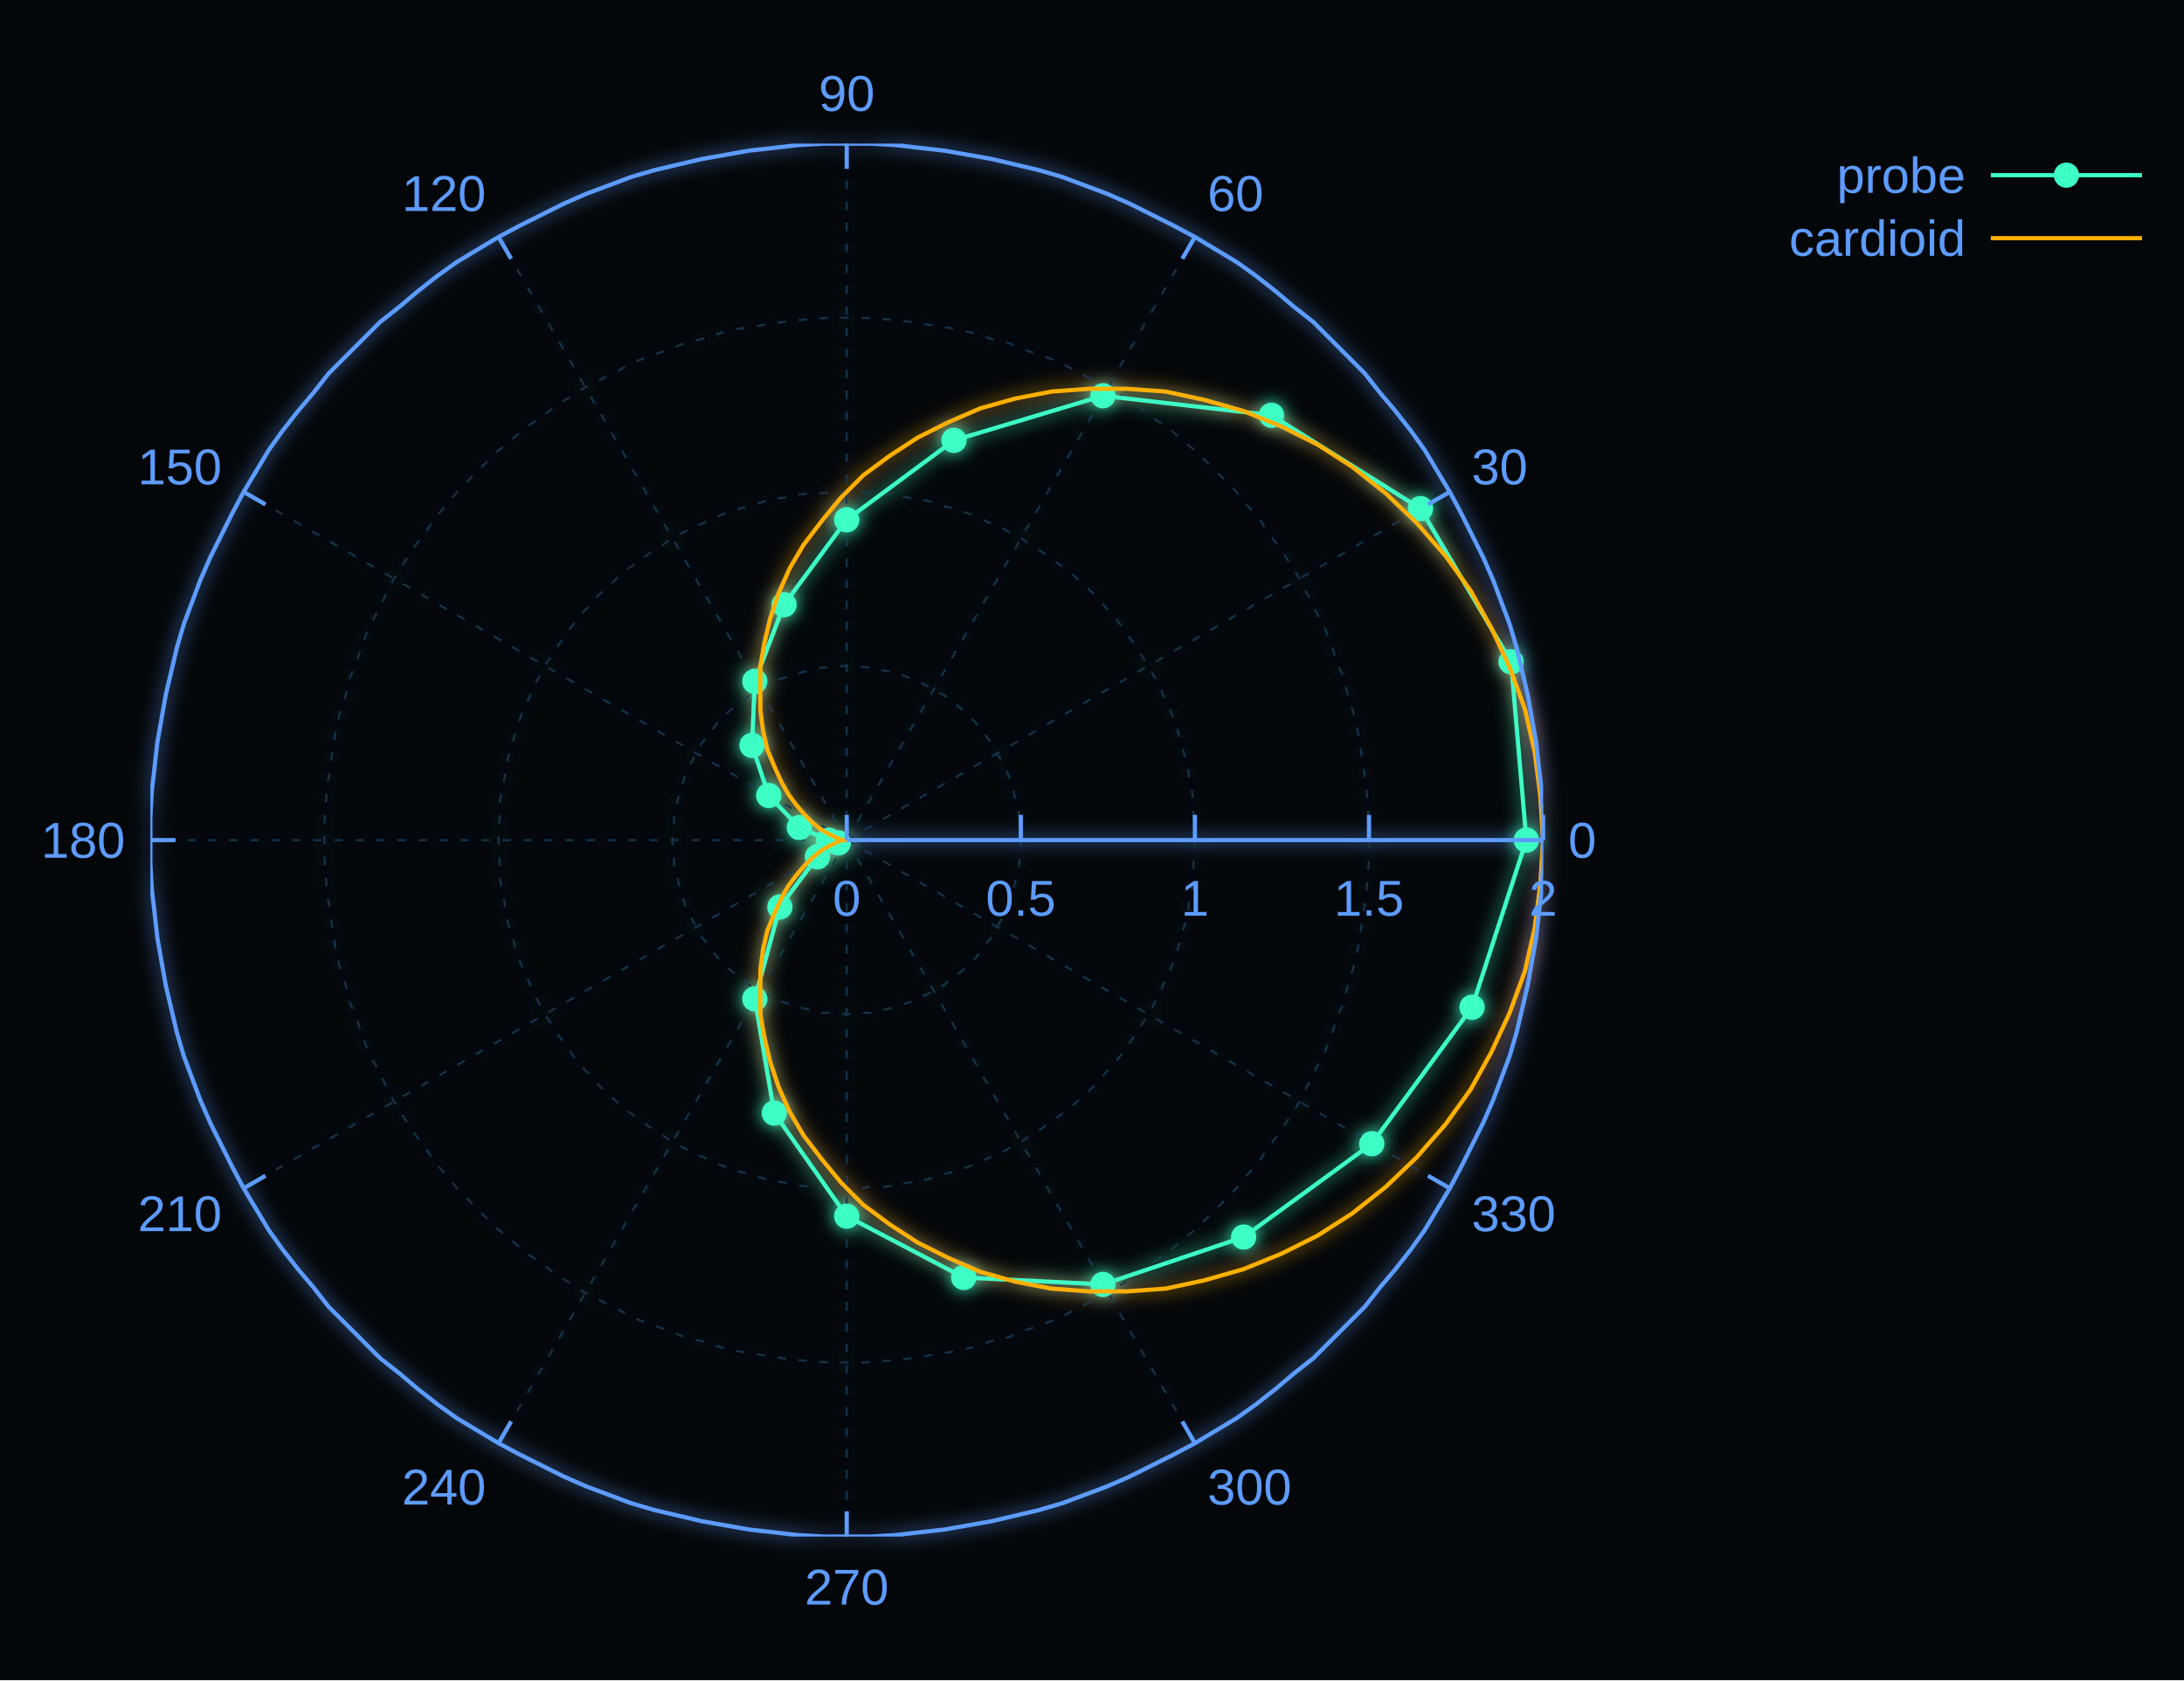
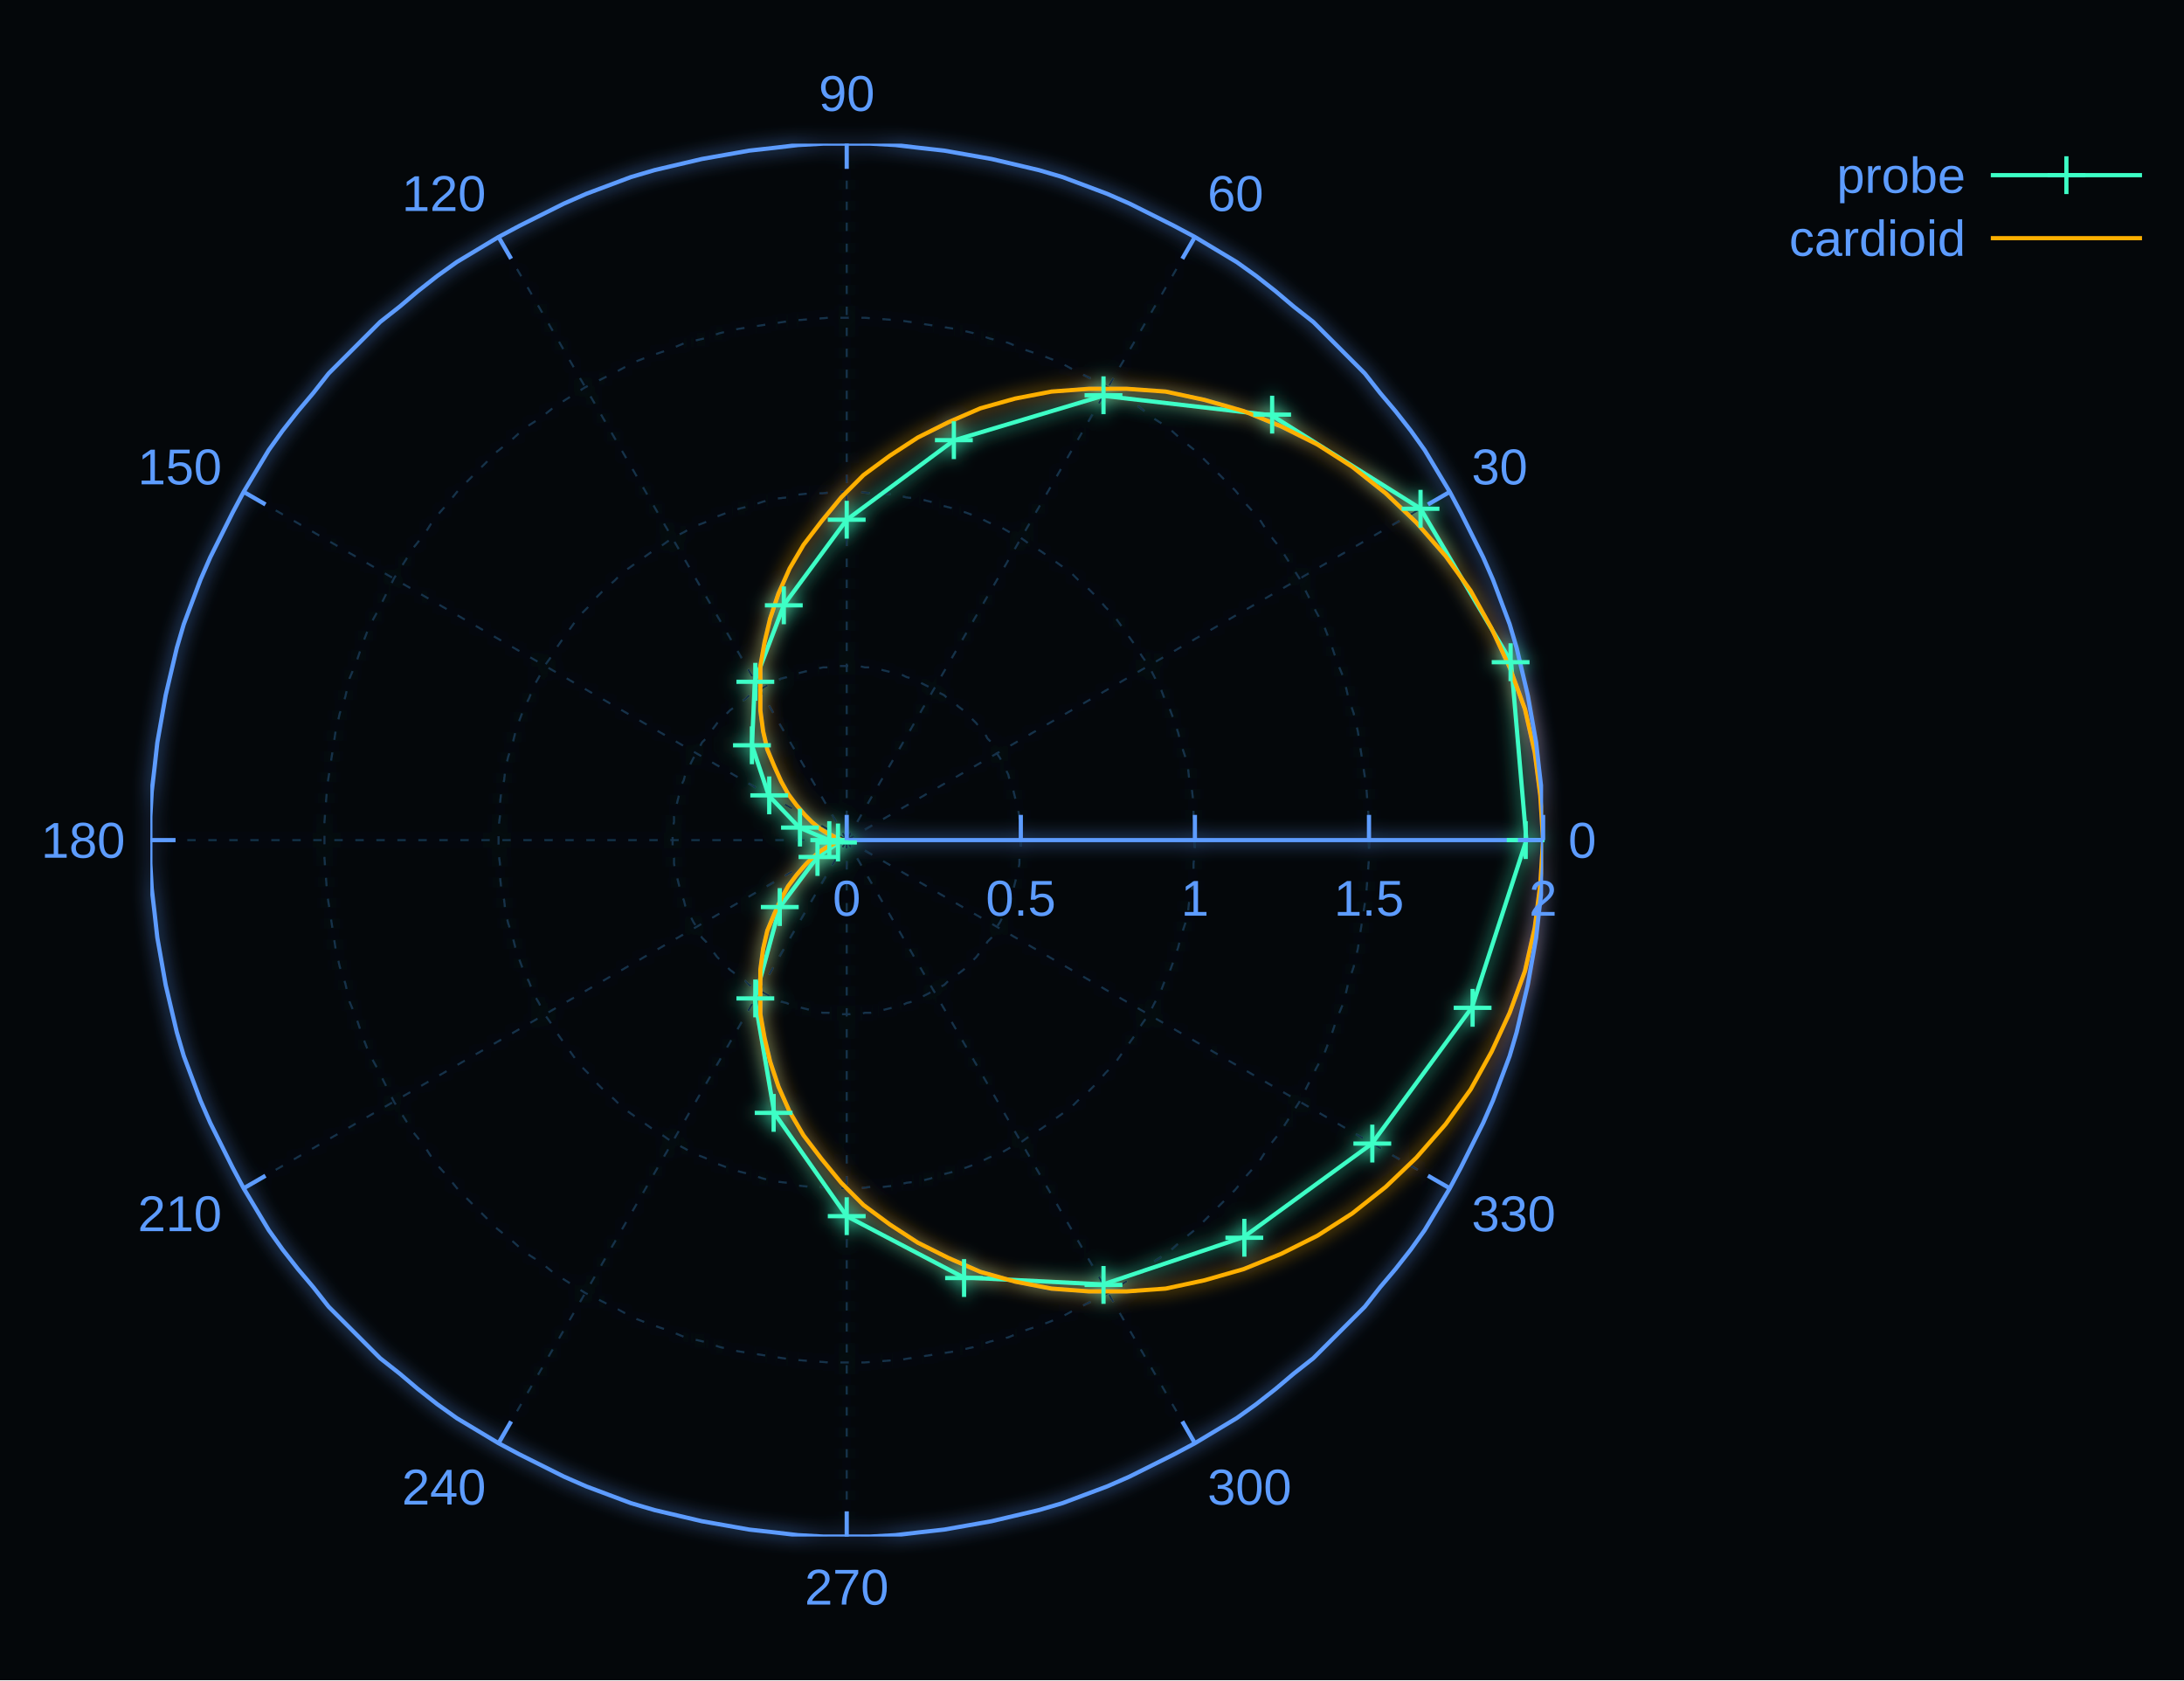
<svg xmlns="http://www.w3.org/2000/svg" width="520" height="400" viewBox="0 0 520 400" font-family="Arial,Helvetica,sans-serif" font-size="12" fill="#5d9cff" data-theme="vfd" data-frame="#5d9cff" data-grid-color="#15304a">
  <defs>
    <filter id="fs-glow" filterUnits="userSpaceOnUse" x="0" y="0" width="520" height="400">
      <feGaussianBlur stdDeviation="2" result="b" />
      <feMerge>
        <feMergeNode in="b" />
        <feMergeNode in="SourceGraphic" />
      </feMerge>
    </filter>
  </defs>
  <rect x="0" y="0" width="520" height="400" fill="#04070a" stroke="none" stroke-width="0" />
  <g class="fs-axes" data-area="35.8 367.4 34.2 365.8" data-x="-2e0 2e0" data-y="-2e0 2e0" data-log="0 0" data-grid="1" data-font-size="12" data-xtics="none" data-ytics="none" data-xformat="%h" data-yformat="%h">
    <g class="fs-grid">
</g>
    <g class="fs-glow" filter="url(#fs-glow)">
      <svg class="fs-plot" x="35.8" y="34.2" width="331.6" height="331.6" viewBox="0 0 1 1" preserveAspectRatio="none" overflow="hidden">
        <g class="fs-pgrid">
          <polyline fill="none" stroke="#15304a" stroke-width="0.5" stroke-linejoin="round" vector-effect="non-scaling-stroke" stroke-dasharray="2,3" points="0.625,0.5 0.625,0.496 0.625,0.491 0.624,0.487 0.624,0.483 0.623,0.478 0.622,0.474 0.621,0.47 0.62,0.466 0.619,0.461 0.617,0.457 0.616,0.453 0.614,0.449 0.612,0.445 0.61,0.441 0.608,0.438 0.606,0.434 0.604,0.43 0.601,0.427 0.599,0.423 0.596,0.42 0.593,0.416 0.59,0.413 0.587,0.41 0.584,0.407 0.58,0.404 0.577,0.401 0.573,0.399 0.57,0.396 0.566,0.394 0.562,0.392 0.559,0.39 0.555,0.388 0.551,0.386 0.547,0.384 0.543,0.383 0.539,0.381 0.534,0.38 0.53,0.379 0.526,0.378 0.522,0.377 0.517,0.376 0.513,0.376 0.509,0.375 0.504,0.375 0.5,0.375 0.496,0.375 0.491,0.375 0.487,0.376 0.483,0.376 0.478,0.377 0.474,0.378 0.47,0.379 0.466,0.38 0.461,0.381 0.457,0.383 0.453,0.384 0.449,0.386 0.445,0.388 0.441,0.39 0.438,0.392 0.434,0.394 0.43,0.396 0.427,0.399 0.423,0.401 0.42,0.404 0.416,0.407 0.413,0.41 0.41,0.413 0.407,0.416 0.404,0.42 0.401,0.423 0.399,0.427 0.396,0.43 0.394,0.434 0.392,0.438 0.39,0.441 0.388,0.445 0.386,0.449 0.384,0.453 0.383,0.457 0.381,0.461 0.38,0.466 0.379,0.47 0.378,0.474 0.377,0.478 0.376,0.483 0.376,0.487 0.375,0.491 0.375,0.496 0.375,0.5 0.375,0.504 0.375,0.509 0.376,0.513 0.376,0.517 0.377,0.522 0.378,0.526 0.379,0.53 0.38,0.534 0.381,0.539 0.383,0.543 0.384,0.547 0.386,0.551 0.388,0.555 0.39,0.559 0.392,0.562 0.394,0.566 0.396,0.57 0.399,0.573 0.401,0.577 0.404,0.58 0.407,0.584 0.41,0.587 0.413,0.59 0.416,0.593 0.42,0.596 0.423,0.599 0.427,0.601 0.43,0.604 0.434,0.606 0.438,0.608 0.441,0.61 0.445,0.612 0.449,0.614 0.453,0.616 0.457,0.617 0.461,0.619 0.466,0.62 0.47,0.621 0.474,0.622 0.478,0.623 0.483,0.624 0.487,0.624 0.491,0.625 0.496,0.625 0.5,0.625 0.504,0.625 0.509,0.625 0.513,0.624 0.517,0.624 0.522,0.623 0.526,0.622 0.53,0.621 0.534,0.62 0.539,0.619 0.543,0.617 0.547,0.616 0.551,0.614 0.555,0.612 0.559,0.61 0.562,0.608 0.566,0.606 0.57,0.604 0.573,0.601 0.577,0.599 0.58,0.596 0.584,0.593 0.587,0.59 0.59,0.587 0.593,0.584 0.596,0.58 0.599,0.577 0.601,0.573 0.604,0.57 0.606,0.566 0.608,0.562 0.61,0.559 0.612,0.555 0.614,0.551 0.616,0.547 0.617,0.543 0.619,0.539 0.62,0.534 0.621,0.53 0.622,0.526 0.623,0.522 0.624,0.517 0.624,0.513 0.625,0.509 0.625,0.504 0.625,0.5" />
          <polyline fill="none" stroke="#15304a" stroke-width="0.5" stroke-linejoin="round" vector-effect="non-scaling-stroke" stroke-dasharray="2,3" points="0.75,0.5 0.75,0.491 0.749,0.483 0.749,0.474 0.748,0.465 0.746,0.457 0.745,0.448 0.743,0.44 0.74,0.431 0.738,0.423 0.735,0.414 0.732,0.406 0.728,0.398 0.725,0.39 0.721,0.383 0.717,0.375 0.712,0.368 0.707,0.36 0.702,0.353 0.697,0.346 0.692,0.339 0.686,0.333 0.68,0.326 0.674,0.32 0.667,0.314 0.661,0.308 0.654,0.303 0.647,0.298 0.64,0.293 0.632,0.288 0.625,0.283 0.617,0.279 0.61,0.275 0.602,0.272 0.594,0.268 0.586,0.265 0.577,0.262 0.569,0.26 0.56,0.257 0.552,0.255 0.543,0.254 0.535,0.252 0.526,0.251 0.517,0.251 0.509,0.25 0.5,0.25 0.491,0.25 0.483,0.251 0.474,0.251 0.465,0.252 0.457,0.254 0.448,0.255 0.44,0.257 0.431,0.26 0.423,0.262 0.414,0.265 0.406,0.268 0.398,0.272 0.39,0.275 0.383,0.279 0.375,0.283 0.368,0.288 0.36,0.293 0.353,0.298 0.346,0.303 0.339,0.308 0.333,0.314 0.326,0.32 0.32,0.326 0.314,0.333 0.308,0.339 0.303,0.346 0.298,0.353 0.293,0.36 0.288,0.368 0.283,0.375 0.279,0.383 0.275,0.39 0.272,0.398 0.268,0.406 0.265,0.414 0.262,0.423 0.26,0.431 0.257,0.44 0.255,0.448 0.254,0.457 0.252,0.465 0.251,0.474 0.251,0.483 0.25,0.491 0.25,0.5 0.25,0.509 0.251,0.517 0.251,0.526 0.252,0.535 0.254,0.543 0.255,0.552 0.257,0.56 0.26,0.569 0.262,0.577 0.265,0.586 0.268,0.594 0.272,0.602 0.275,0.61 0.279,0.617 0.283,0.625 0.288,0.632 0.293,0.64 0.298,0.647 0.303,0.654 0.308,0.661 0.314,0.667 0.32,0.674 0.326,0.68 0.333,0.686 0.339,0.692 0.346,0.697 0.353,0.702 0.36,0.707 0.368,0.712 0.375,0.717 0.383,0.721 0.39,0.725 0.398,0.728 0.406,0.732 0.414,0.735 0.423,0.738 0.431,0.74 0.44,0.743 0.448,0.745 0.457,0.746 0.465,0.748 0.474,0.749 0.483,0.749 0.491,0.75 0.5,0.75 0.509,0.75 0.517,0.749 0.526,0.749 0.535,0.748 0.543,0.746 0.552,0.745 0.56,0.743 0.569,0.74 0.577,0.738 0.586,0.735 0.594,0.732 0.602,0.728 0.61,0.725 0.617,0.721 0.625,0.717 0.632,0.712 0.64,0.707 0.647,0.702 0.654,0.697 0.661,0.692 0.667,0.686 0.674,0.68 0.68,0.674 0.686,0.667 0.692,0.661 0.697,0.654 0.702,0.647 0.707,0.64 0.712,0.632 0.717,0.625 0.721,0.617 0.725,0.61 0.728,0.602 0.732,0.594 0.735,0.586 0.738,0.577 0.74,0.569 0.743,0.56 0.745,0.552 0.746,0.543 0.748,0.535 0.749,0.526 0.749,0.517 0.75,0.509 0.75,0.5" />
          <polyline fill="none" stroke="#15304a" stroke-width="0.5" stroke-linejoin="round" vector-effect="non-scaling-stroke" stroke-dasharray="2,3" points="0.875,0.5 0.875,0.487 0.874,0.474 0.873,0.461 0.871,0.448 0.869,0.435 0.867,0.422 0.864,0.409 0.86,0.397 0.857,0.384 0.852,0.372 0.848,0.36 0.843,0.347 0.837,0.336 0.831,0.324 0.825,0.312 0.818,0.301 0.811,0.29 0.803,0.28 0.796,0.269 0.787,0.259 0.779,0.249 0.77,0.24 0.76,0.23 0.751,0.221 0.741,0.213 0.731,0.204 0.72,0.197 0.71,0.189 0.699,0.182 0.688,0.175 0.676,0.169 0.664,0.163 0.653,0.157 0.64,0.152 0.628,0.148 0.616,0.143 0.603,0.14 0.591,0.136 0.578,0.133 0.565,0.131 0.552,0.129 0.539,0.127 0.526,0.126 0.513,0.125 0.5,0.125 0.487,0.125 0.474,0.126 0.461,0.127 0.448,0.129 0.435,0.131 0.422,0.133 0.409,0.136 0.397,0.14 0.384,0.143 0.372,0.148 0.36,0.152 0.347,0.157 0.336,0.163 0.324,0.169 0.312,0.175 0.301,0.182 0.29,0.189 0.28,0.197 0.269,0.204 0.259,0.213 0.249,0.221 0.24,0.23 0.23,0.24 0.221,0.249 0.213,0.259 0.204,0.269 0.197,0.28 0.189,0.29 0.182,0.301 0.175,0.312 0.169,0.324 0.163,0.336 0.157,0.347 0.152,0.36 0.148,0.372 0.143,0.384 0.14,0.397 0.136,0.409 0.133,0.422 0.131,0.435 0.129,0.448 0.127,0.461 0.126,0.474 0.125,0.487 0.125,0.5 0.125,0.513 0.126,0.526 0.127,0.539 0.129,0.552 0.131,0.565 0.133,0.578 0.136,0.591 0.14,0.603 0.143,0.616 0.148,0.628 0.152,0.64 0.157,0.653 0.163,0.664 0.169,0.676 0.175,0.688 0.182,0.699 0.189,0.71 0.197,0.72 0.204,0.731 0.213,0.741 0.221,0.751 0.23,0.76 0.24,0.77 0.249,0.779 0.259,0.787 0.269,0.796 0.28,0.803 0.29,0.811 0.301,0.818 0.312,0.825 0.324,0.831 0.336,0.837 0.347,0.843 0.36,0.848 0.372,0.852 0.384,0.857 0.397,0.86 0.409,0.864 0.422,0.867 0.435,0.869 0.448,0.871 0.461,0.873 0.474,0.874 0.487,0.875 0.5,0.875 0.513,0.875 0.526,0.874 0.539,0.873 0.552,0.871 0.565,0.869 0.578,0.867 0.591,0.864 0.603,0.86 0.616,0.857 0.628,0.852 0.64,0.848 0.653,0.843 0.664,0.837 0.676,0.831 0.688,0.825 0.699,0.818 0.71,0.811 0.72,0.803 0.731,0.796 0.741,0.787 0.751,0.779 0.76,0.77 0.77,0.76 0.779,0.751 0.787,0.741 0.796,0.731 0.803,0.72 0.811,0.71 0.818,0.699 0.825,0.688 0.831,0.676 0.837,0.664 0.843,0.653 0.848,0.64 0.852,0.628 0.857,0.616 0.86,0.603 0.864,0.591 0.867,0.578 0.869,0.565 0.871,0.552 0.873,0.539 0.874,0.526 0.875,0.513 0.875,0.5" />
          <polyline fill="none" stroke="#15304a" stroke-width="0.5" stroke-linejoin="round" vector-effect="non-scaling-stroke" stroke-dasharray="2,3" points="1,0.5 1,0.483 0.999,0.465 0.997,0.448 0.995,0.43 0.992,0.413 0.989,0.396 0.985,0.379 0.981,0.362 0.976,0.345 0.97,0.329 0.964,0.313 0.957,0.297 0.949,0.281 0.941,0.265 0.933,0.25 0.924,0.235 0.915,0.22 0.905,0.206 0.894,0.192 0.883,0.179 0.872,0.165 0.86,0.153 0.847,0.14 0.835,0.128 0.821,0.117 0.808,0.106 0.794,0.095 0.78,0.085 0.765,0.076 0.75,0.067 0.735,0.059 0.719,0.051 0.703,0.043 0.687,0.036 0.671,0.03 0.655,0.024 0.638,0.019 0.621,0.015 0.604,0.011 0.587,0.008 0.57,0.005 0.552,0.003 0.535,0.001 0.517,0 0.5,0 0.483,0 0.465,0.001 0.448,0.003 0.43,0.005 0.413,0.008 0.396,0.011 0.379,0.015 0.362,0.019 0.345,0.024 0.329,0.03 0.313,0.036 0.297,0.043 0.281,0.051 0.265,0.059 0.25,0.067 0.235,0.076 0.22,0.085 0.206,0.095 0.192,0.106 0.179,0.117 0.165,0.128 0.153,0.14 0.14,0.153 0.128,0.165 0.117,0.179 0.106,0.192 0.095,0.206 0.085,0.22 0.076,0.235 0.067,0.25 0.059,0.265 0.051,0.281 0.043,0.297 0.036,0.313 0.03,0.329 0.024,0.345 0.019,0.362 0.015,0.379 0.011,0.396 0.008,0.413 0.005,0.43 0.003,0.448 0.001,0.465 0,0.483 0,0.5 0,0.517 0.001,0.535 0.003,0.552 0.005,0.57 0.008,0.587 0.011,0.604 0.015,0.621 0.019,0.638 0.024,0.655 0.03,0.671 0.036,0.687 0.043,0.703 0.051,0.719 0.059,0.735 0.067,0.75 0.076,0.765 0.085,0.78 0.095,0.794 0.106,0.808 0.117,0.821 0.128,0.835 0.14,0.847 0.153,0.86 0.165,0.872 0.179,0.883 0.192,0.894 0.206,0.905 0.22,0.915 0.235,0.924 0.25,0.933 0.265,0.941 0.281,0.949 0.297,0.957 0.313,0.964 0.329,0.97 0.345,0.976 0.362,0.981 0.379,0.985 0.396,0.989 0.413,0.992 0.43,0.995 0.448,0.997 0.465,0.999 0.483,1 0.5,1 0.517,1 0.535,0.999 0.552,0.997 0.57,0.995 0.587,0.992 0.604,0.989 0.621,0.985 0.638,0.981 0.655,0.976 0.671,0.97 0.687,0.964 0.703,0.957 0.719,0.949 0.735,0.941 0.75,0.933 0.765,0.924 0.78,0.915 0.794,0.905 0.808,0.894 0.821,0.883 0.835,0.872 0.847,0.86 0.86,0.847 0.872,0.835 0.883,0.821 0.894,0.808 0.905,0.794 0.915,0.78 0.924,0.765 0.933,0.75 0.941,0.735 0.949,0.719 0.957,0.703 0.964,0.687 0.97,0.671 0.976,0.655 0.981,0.638 0.985,0.621 0.989,0.604 0.992,0.587 0.995,0.57 0.997,0.552 0.999,0.535 1,0.517 1,0.5" />
          <polyline fill="none" stroke="#15304a" stroke-width="0.5" stroke-linejoin="round" vector-effect="non-scaling-stroke" stroke-dasharray="2,3" points="0.5,0.5 1,0.5" />
          <polyline fill="none" stroke="#15304a" stroke-width="0.5" stroke-linejoin="round" vector-effect="non-scaling-stroke" stroke-dasharray="2,3" points="0.5,0.5 0.933,0.25" />
          <polyline fill="none" stroke="#15304a" stroke-width="0.5" stroke-linejoin="round" vector-effect="non-scaling-stroke" stroke-dasharray="2,3" points="0.5,0.5 0.75,0.067" />
          <polyline fill="none" stroke="#15304a" stroke-width="0.5" stroke-linejoin="round" vector-effect="non-scaling-stroke" stroke-dasharray="2,3" points="0.5,0.5 0.5,0" />
          <polyline fill="none" stroke="#15304a" stroke-width="0.5" stroke-linejoin="round" vector-effect="non-scaling-stroke" stroke-dasharray="2,3" points="0.5,0.5 0.25,0.067" />
          <polyline fill="none" stroke="#15304a" stroke-width="0.5" stroke-linejoin="round" vector-effect="non-scaling-stroke" stroke-dasharray="2,3" points="0.5,0.5 0.067,0.25" />
          <polyline fill="none" stroke="#15304a" stroke-width="0.5" stroke-linejoin="round" vector-effect="non-scaling-stroke" stroke-dasharray="2,3" points="0.5,0.5 0,0.5" />
          <polyline fill="none" stroke="#15304a" stroke-width="0.5" stroke-linejoin="round" vector-effect="non-scaling-stroke" stroke-dasharray="2,3" points="0.5,0.5 0.067,0.75" />
          <polyline fill="none" stroke="#15304a" stroke-width="0.5" stroke-linejoin="round" vector-effect="non-scaling-stroke" stroke-dasharray="2,3" points="0.5,0.5 0.25,0.933" />
          <polyline fill="none" stroke="#15304a" stroke-width="0.5" stroke-linejoin="round" vector-effect="non-scaling-stroke" stroke-dasharray="2,3" points="0.5,0.5 0.5,1" />
          <polyline fill="none" stroke="#15304a" stroke-width="0.5" stroke-linejoin="round" vector-effect="non-scaling-stroke" stroke-dasharray="2,3" points="0.5,0.5 0.75,0.933" />
          <polyline fill="none" stroke="#15304a" stroke-width="0.5" stroke-linejoin="round" vector-effect="non-scaling-stroke" stroke-dasharray="2,3" points="0.5,0.5 0.933,0.75" />
        </g>
        <g class="fs-series" data-series="1">
          <polyline fill="none" stroke="#3dffc6" stroke-width="1" stroke-linejoin="round" vector-effect="non-scaling-stroke" points="0.988,0.5 0.977,0.372 0.912,0.262 0.805,0.195 0.684,0.181 0.577,0.213 0.5,0.27 0.455,0.331 0.434,0.386 0.432,0.432 0.444,0.468 0.466,0.491 0.487,0.5 0.494,0.502 0.479,0.512 0.452,0.548 0.434,0.614 0.448,0.696 0.5,0.77 0.584,0.814 0.684,0.819 0.785,0.785 0.877,0.718 0.949,0.62 0.988,0.5" />
-           <path fill="none" stroke="#3dffc6" stroke-width="6" stroke-linecap="round" vector-effect="non-scaling-stroke" d="M0.988,0.5h0 M0.977,0.372h0 M0.912,0.262h0 M0.805,0.195h0 M0.684,0.181h0 M0.577,0.213h0 M0.5,0.27h0 M0.455,0.331h0 M0.434,0.386h0 M0.432,0.432h0 M0.444,0.468h0 M0.466,0.491h0 M0.487,0.5h0 M0.494,0.502h0 M0.479,0.512h0 M0.452,0.548h0 M0.434,0.614h0 M0.448,0.696h0 M0.5,0.77h0 M0.584,0.814h0 M0.684,0.819h0 M0.785,0.785h0 M0.877,0.718h0 M0.949,0.62h0 M0.988,0.5h0" />
+           <path class="fs-pts" data-pt="1" data-size="9" data-lw="1" data-color="#3dffc6" fill="none" stroke="none" d="M0.988,0.5 M0.977,0.372 M0.912,0.262 M0.805,0.195 M0.684,0.181 M0.577,0.213 M0.5,0.27 M0.455,0.331 M0.434,0.386 M0.432,0.432 M0.444,0.468 M0.466,0.491 M0.487,0.5 M0.494,0.502 M0.479,0.512 M0.452,0.548 M0.434,0.614 M0.448,0.696 M0.5,0.77 M0.584,0.814 M0.684,0.819 M0.785,0.785 M0.877,0.718 M0.949,0.62 M0.988,0.5" />
        </g>
        <g class="fs-series" data-series="2">
          <polyline fill="none" stroke="#ffb000" stroke-width="1" stroke-linejoin="round" vector-effect="non-scaling-stroke" points="1,0.5 0.998,0.468 0.994,0.437 0.987,0.406 0.976,0.376 0.963,0.348 0.948,0.321 0.93,0.296 0.909,0.272 0.887,0.251 0.863,0.232 0.838,0.216 0.812,0.203 0.785,0.192 0.757,0.184 0.729,0.178 0.701,0.176 0.674,0.176 0.647,0.178 0.621,0.183 0.596,0.19 0.573,0.2 0.551,0.211 0.531,0.224 0.512,0.238 0.496,0.254 0.482,0.271 0.469,0.288 0.459,0.305 0.451,0.323 0.445,0.341 0.441,0.358 0.438,0.375 0.438,0.392 0.438,0.407 0.44,0.422 0.443,0.435 0.448,0.447 0.453,0.458 0.458,0.467 0.464,0.475 0.47,0.482 0.475,0.487 0.481,0.492 0.486,0.495 0.49,0.497 0.494,0.499 0.497,0.5 0.499,0.5 0.5,0.5 0.5,0.5 0.499,0.5 0.497,0.5 0.494,0.501 0.49,0.503 0.486,0.505 0.481,0.508 0.475,0.513 0.47,0.518 0.464,0.525 0.458,0.533 0.453,0.542 0.448,0.553 0.443,0.565 0.44,0.578 0.438,0.593 0.438,0.608 0.438,0.625 0.441,0.642 0.445,0.659 0.451,0.677 0.459,0.695 0.469,0.712 0.482,0.729 0.496,0.746 0.512,0.762 0.531,0.776 0.551,0.789 0.573,0.8 0.596,0.81 0.621,0.817 0.647,0.822 0.674,0.824 0.701,0.824 0.729,0.822 0.757,0.816 0.785,0.808 0.812,0.797 0.838,0.784 0.863,0.768 0.887,0.749 0.909,0.728 0.93,0.704 0.948,0.679 0.963,0.652 0.976,0.624 0.987,0.594 0.994,0.563 0.998,0.532 1,0.5" />
        </g>
        <polyline fill="none" stroke="#5d9cff" stroke-width="1" stroke-linejoin="round" vector-effect="non-scaling-stroke" points="1,0.5 1,0.483 0.999,0.465 0.997,0.448 0.995,0.43 0.992,0.413 0.989,0.396 0.985,0.379 0.981,0.362 0.976,0.345 0.97,0.329 0.964,0.313 0.957,0.297 0.949,0.281 0.941,0.265 0.933,0.25 0.924,0.235 0.915,0.22 0.905,0.206 0.894,0.192 0.883,0.179 0.872,0.165 0.86,0.153 0.847,0.14 0.835,0.128 0.821,0.117 0.808,0.106 0.794,0.095 0.78,0.085 0.765,0.076 0.75,0.067 0.735,0.059 0.719,0.051 0.703,0.043 0.687,0.036 0.671,0.03 0.655,0.024 0.638,0.019 0.621,0.015 0.604,0.011 0.587,0.008 0.57,0.005 0.552,0.003 0.535,0.001 0.517,0 0.5,0 0.483,0 0.465,0.001 0.448,0.003 0.43,0.005 0.413,0.008 0.396,0.011 0.379,0.015 0.362,0.019 0.345,0.024 0.329,0.03 0.313,0.036 0.297,0.043 0.281,0.051 0.265,0.059 0.25,0.067 0.235,0.076 0.22,0.085 0.206,0.095 0.192,0.106 0.179,0.117 0.165,0.128 0.153,0.14 0.14,0.153 0.128,0.165 0.117,0.179 0.106,0.192 0.095,0.206 0.085,0.22 0.076,0.235 0.067,0.25 0.059,0.265 0.051,0.281 0.043,0.297 0.036,0.313 0.03,0.329 0.024,0.345 0.019,0.362 0.015,0.379 0.011,0.396 0.008,0.413 0.005,0.43 0.003,0.448 0.001,0.465 0,0.483 0,0.5 0,0.517 0.001,0.535 0.003,0.552 0.005,0.57 0.008,0.587 0.011,0.604 0.015,0.621 0.019,0.638 0.024,0.655 0.03,0.671 0.036,0.687 0.043,0.703 0.051,0.719 0.059,0.735 0.067,0.75 0.076,0.765 0.085,0.78 0.095,0.794 0.106,0.808 0.117,0.821 0.128,0.835 0.14,0.847 0.153,0.86 0.165,0.872 0.179,0.883 0.192,0.894 0.206,0.905 0.22,0.915 0.235,0.924 0.25,0.933 0.265,0.941 0.281,0.949 0.297,0.957 0.313,0.964 0.329,0.97 0.345,0.976 0.362,0.981 0.379,0.985 0.396,0.989 0.413,0.992 0.43,0.995 0.448,0.997 0.465,0.999 0.483,1 0.5,1 0.517,1 0.535,0.999 0.552,0.997 0.57,0.995 0.587,0.992 0.604,0.989 0.621,0.985 0.638,0.981 0.655,0.976 0.671,0.97 0.687,0.964 0.703,0.957 0.719,0.949 0.735,0.941 0.75,0.933 0.765,0.924 0.78,0.915 0.794,0.905 0.808,0.894 0.821,0.883 0.835,0.872 0.847,0.86 0.86,0.847 0.872,0.835 0.883,0.821 0.894,0.808 0.905,0.794 0.915,0.78 0.924,0.765 0.933,0.75 0.941,0.735 0.949,0.719 0.957,0.703 0.964,0.687 0.97,0.671 0.976,0.655 0.981,0.638 0.985,0.621 0.989,0.604 0.992,0.587 0.995,0.57 0.997,0.552 0.999,0.535 1,0.517 1,0.5" />
        <polyline fill="none" stroke="#5d9cff" stroke-width="1" stroke-linejoin="round" vector-effect="non-scaling-stroke" points="0.5,0.5 1,0.5" />
+       </svg>
+       <svg class="fs-marks" x="35.8" y="34.2" width="331.6" height="331.6" viewBox="0 0 331.6 331.6" overflow="visible">
+         <path data-series="1" fill="none" stroke="#3dffc6" stroke-width="1" d="M322.96,165.8H331.96M327.46,161.3V170.3M319.37,123.45H328.37M323.87,118.95V127.95M297.92,86.92H306.92M302.42,82.42V91.42M262.59,64.51H271.59M267.09,60.01V69.01M222.44,59.9H231.44M226.94,55.4V64.4M186.81,70.59H195.81M191.31,66.09V75.09M161.3,89.53H170.3M165.8,85.03V94.03M146.32,109.91H155.32M150.82,105.41V114.41M139.54,128.11H148.54M144.04,123.61V132.61M138.73,143.23H147.73M143.23,138.73V147.73M142.85,155.15H151.85M147.35,150.65V159.65M150.17,162.82H159.17M154.67,158.32V167.32M157.15,165.8H166.15M161.65,161.3V170.3M159.22,166.36H168.22M163.72,161.86V170.86M154.34,169.82H163.34M158.84,165.32V174.32M145.36,181.74H154.36M149.86,177.24V186.24M139.54,203.49H148.54M144.04,198.99V207.99M143.9,230.74H152.9M148.4,226.24V235.24M161.3,255.33H170.3M165.8,250.83V259.83M189.24,270.06H198.24M193.74,265.56V274.56M222.44,271.7H231.44M226.94,267.2V276.2M255.97,260.47H264.97M260.47,255.97V264.97M286.44,238.05H295.44M290.94,233.55V242.55M310.32,205.73H319.32M314.82,201.23V210.23M322.96,165.8H331.96M327.46,161.3V170.3" />
      </svg>
    </g>
    <g class="fs-xticks">
</g>
    <g class="fs-yticks">
</g>
    <g class="fs-polar">
      <polyline fill="none" stroke="#5d9cff" stroke-width="1" points="201.6,200 201.6,194" />
      <text x="201.6" y="218" text-anchor="middle">0</text>
      <polyline fill="none" stroke="#5d9cff" stroke-width="1" points="243.05,200 243.05,194" />
      <text x="243.05" y="218" text-anchor="middle">0.5</text>
      <polyline fill="none" stroke="#5d9cff" stroke-width="1" points="284.5,200 284.5,194" />
      <text x="284.5" y="218" text-anchor="middle">1</text>
      <polyline fill="none" stroke="#5d9cff" stroke-width="1" points="325.95,200 325.95,194" />
      <text x="325.95" y="218" text-anchor="middle">1.5</text>
      <polyline fill="none" stroke="#5d9cff" stroke-width="1" points="367.4,200 367.4,194" />
      <text x="367.4" y="218" text-anchor="middle">2</text>
      <polyline fill="none" stroke="#5d9cff" stroke-width="1" points="367.4,200 361.4,200" />
      <text x="373.4" y="204.2">0</text>
      <polyline fill="none" stroke="#5d9cff" stroke-width="1" points="345.19,117.1 339.99,120.1" />
      <text x="350.38" y="115.3">30</text>
      <polyline fill="none" stroke="#5d9cff" stroke-width="1" points="284.5,56.41 281.5,61.61" />
      <text x="287.5" y="50.22">60</text>
      <polyline fill="none" stroke="#5d9cff" stroke-width="1" points="201.6,34.2 201.6,40.2" />
      <text x="201.6" y="26.4" text-anchor="middle">90</text>
      <polyline fill="none" stroke="#5d9cff" stroke-width="1" points="118.7,56.41 121.7,61.61" />
      <text x="115.7" y="50.22" text-anchor="end">120</text>
      <polyline fill="none" stroke="#5d9cff" stroke-width="1" points="58.01,117.1 63.21,120.1" />
      <text x="52.82" y="115.3" text-anchor="end">150</text>
      <polyline fill="none" stroke="#5d9cff" stroke-width="1" points="35.8,200 41.8,200" />
      <text x="29.8" y="204.2" text-anchor="end">180</text>
      <polyline fill="none" stroke="#5d9cff" stroke-width="1" points="58.01,282.9 63.21,279.9" />
      <text x="52.82" y="293.1" text-anchor="end">210</text>
      <polyline fill="none" stroke="#5d9cff" stroke-width="1" points="118.7,343.59 121.7,338.39" />
      <text x="115.7" y="358.18" text-anchor="end">240</text>
      <polyline fill="none" stroke="#5d9cff" stroke-width="1" points="201.6,365.8 201.6,359.8" />
      <text x="201.6" y="382" text-anchor="middle">270</text>
      <polyline fill="none" stroke="#5d9cff" stroke-width="1" points="284.5,343.59 281.5,338.39" />
      <text x="287.5" y="358.18">300</text>
      <polyline fill="none" stroke="#5d9cff" stroke-width="1" points="345.19,282.9 339.99,279.9" />
      <text x="350.38" y="293.1">330</text>
    </g>
    <g class="fs-key-entry" data-series="1">
      <polyline fill="none" stroke="#3dffc6" stroke-width="1" points="474,41.7 510,41.7" />
-       <path fill="none" stroke="#3dffc6" stroke-width="6" stroke-linecap="round" d="M492,41.7h0" />
+       <path fill="none" stroke="#3dffc6" stroke-width="1" d="M487.5,41.7H496.5M492,37.2V46.2" />
      <text x="468" y="45.9" text-anchor="end">probe</text>
    </g>
    <g class="fs-key-entry" data-series="2">
      <polyline fill="none" stroke="#ffb000" stroke-width="1" points="474,56.7 510,56.7" />
      <text x="468" y="60.9" text-anchor="end">cardioid</text>
    </g>
  </g>
</svg>
